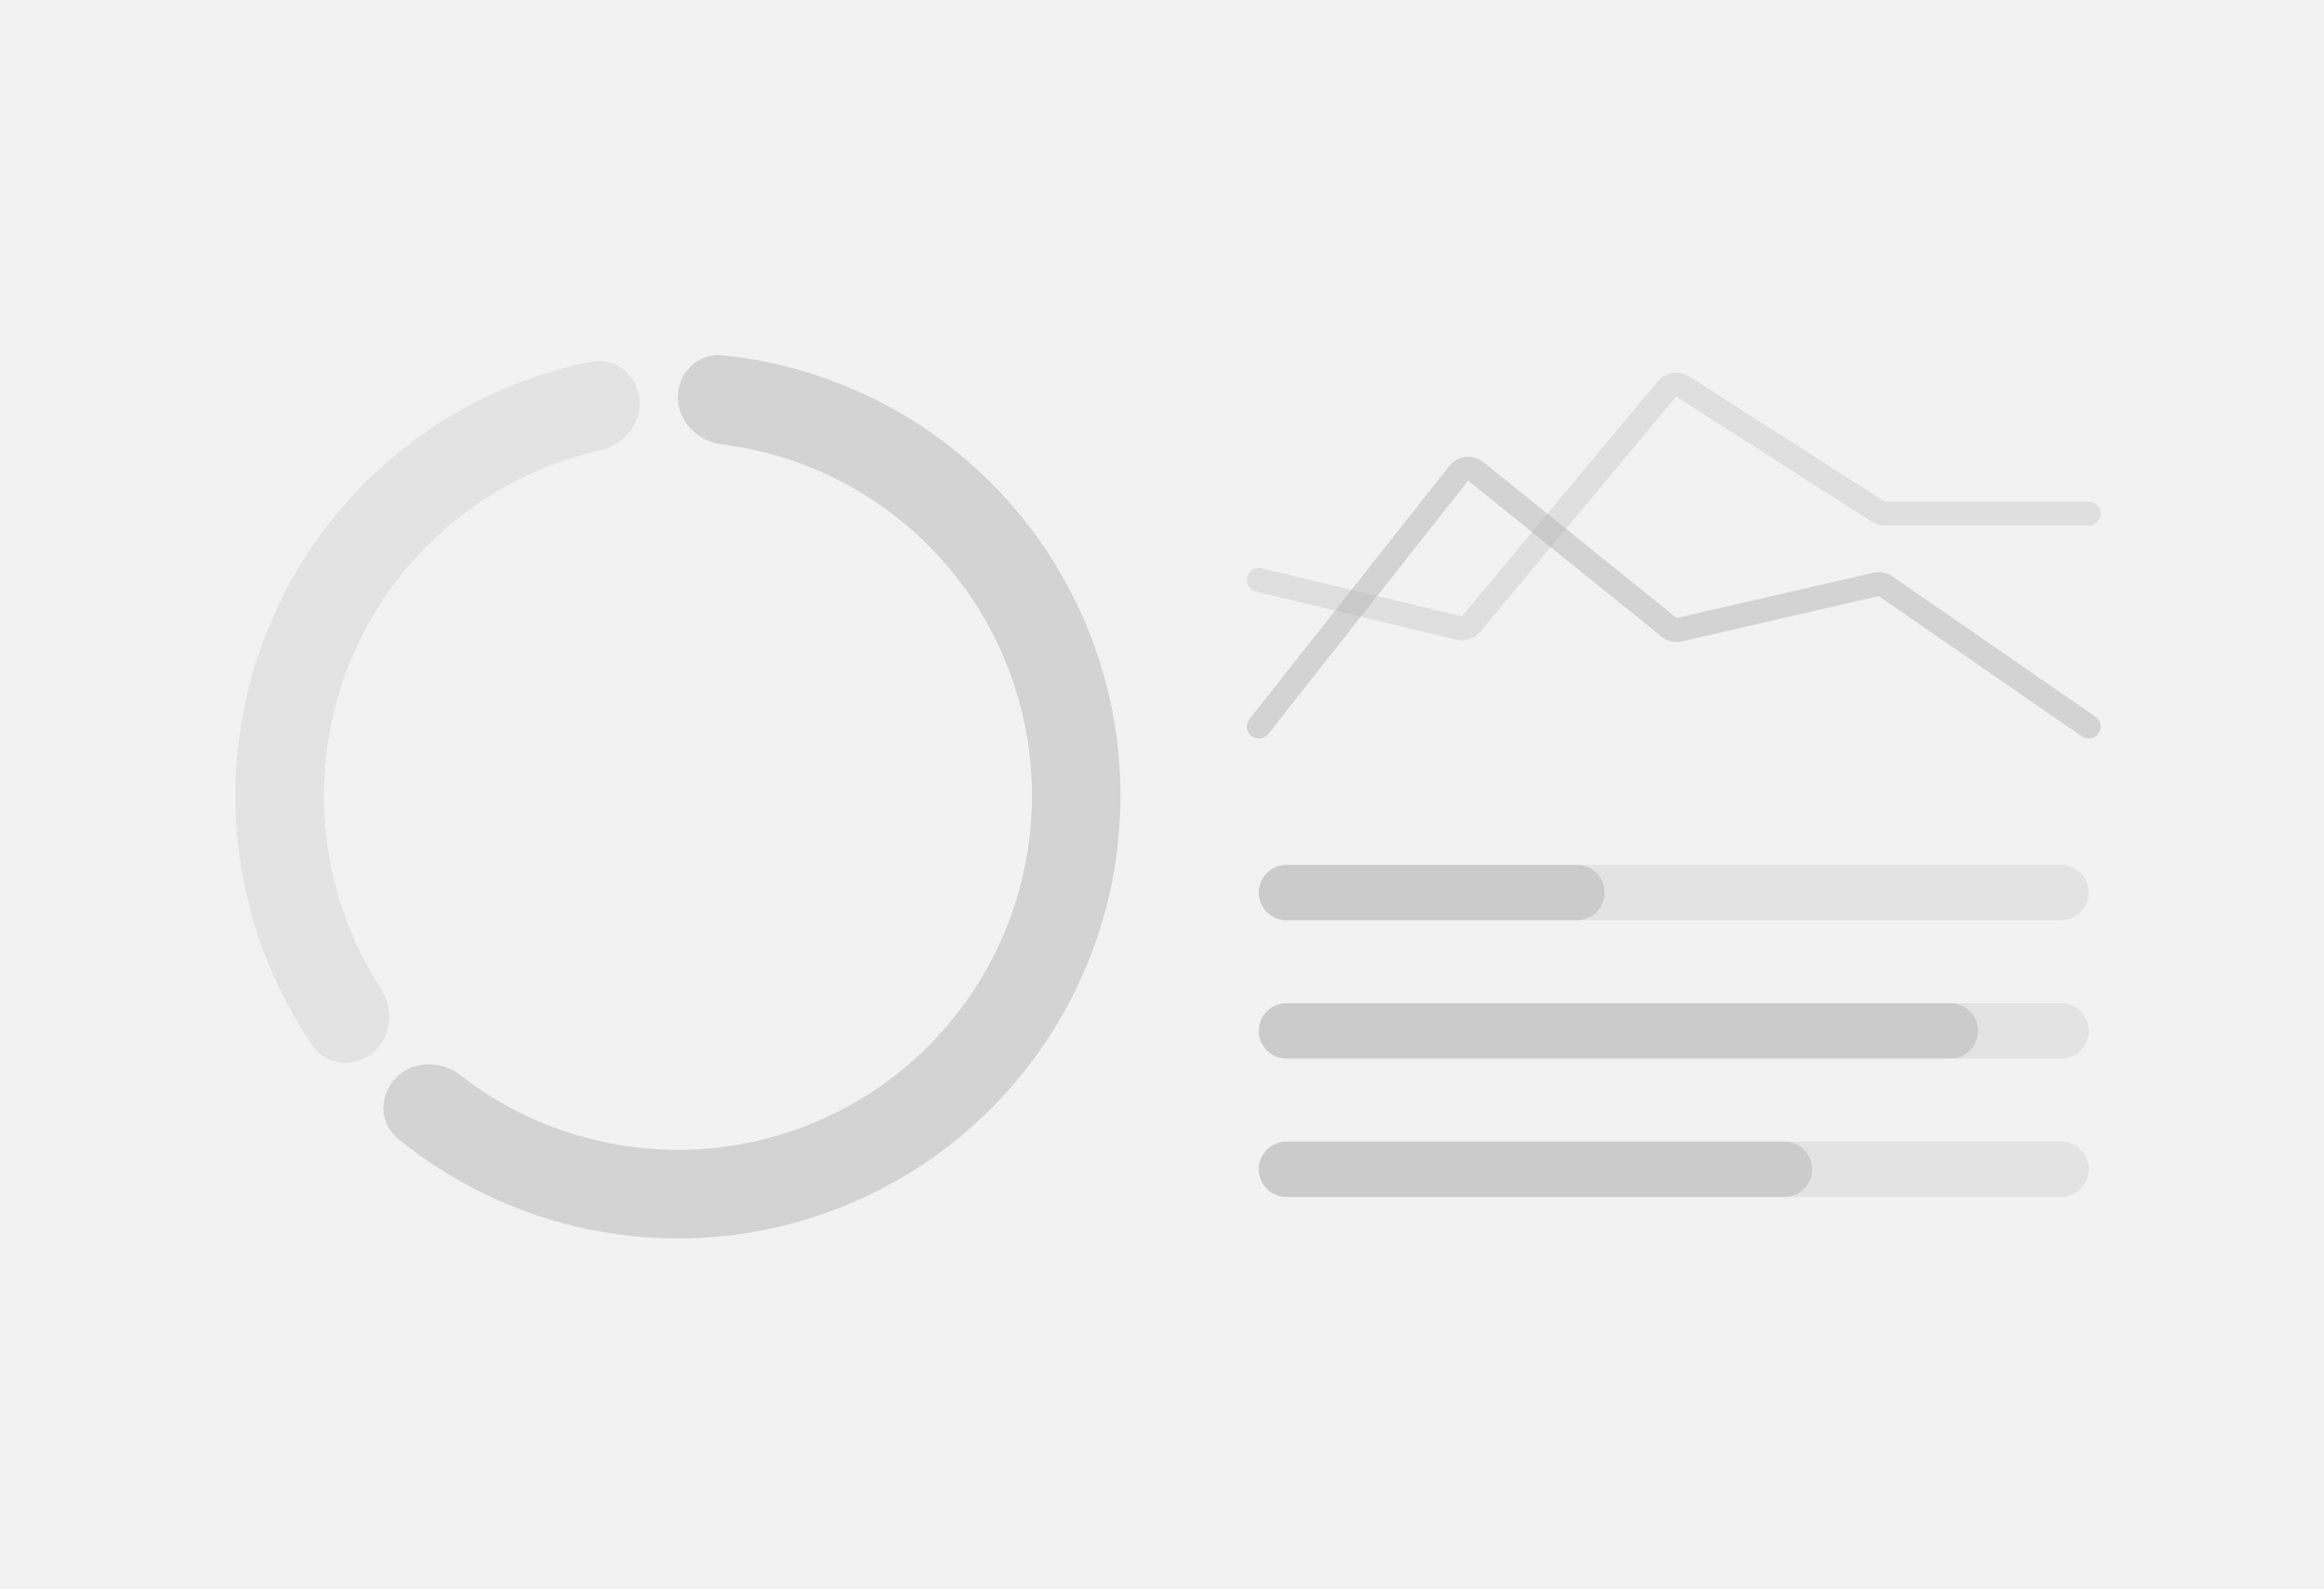
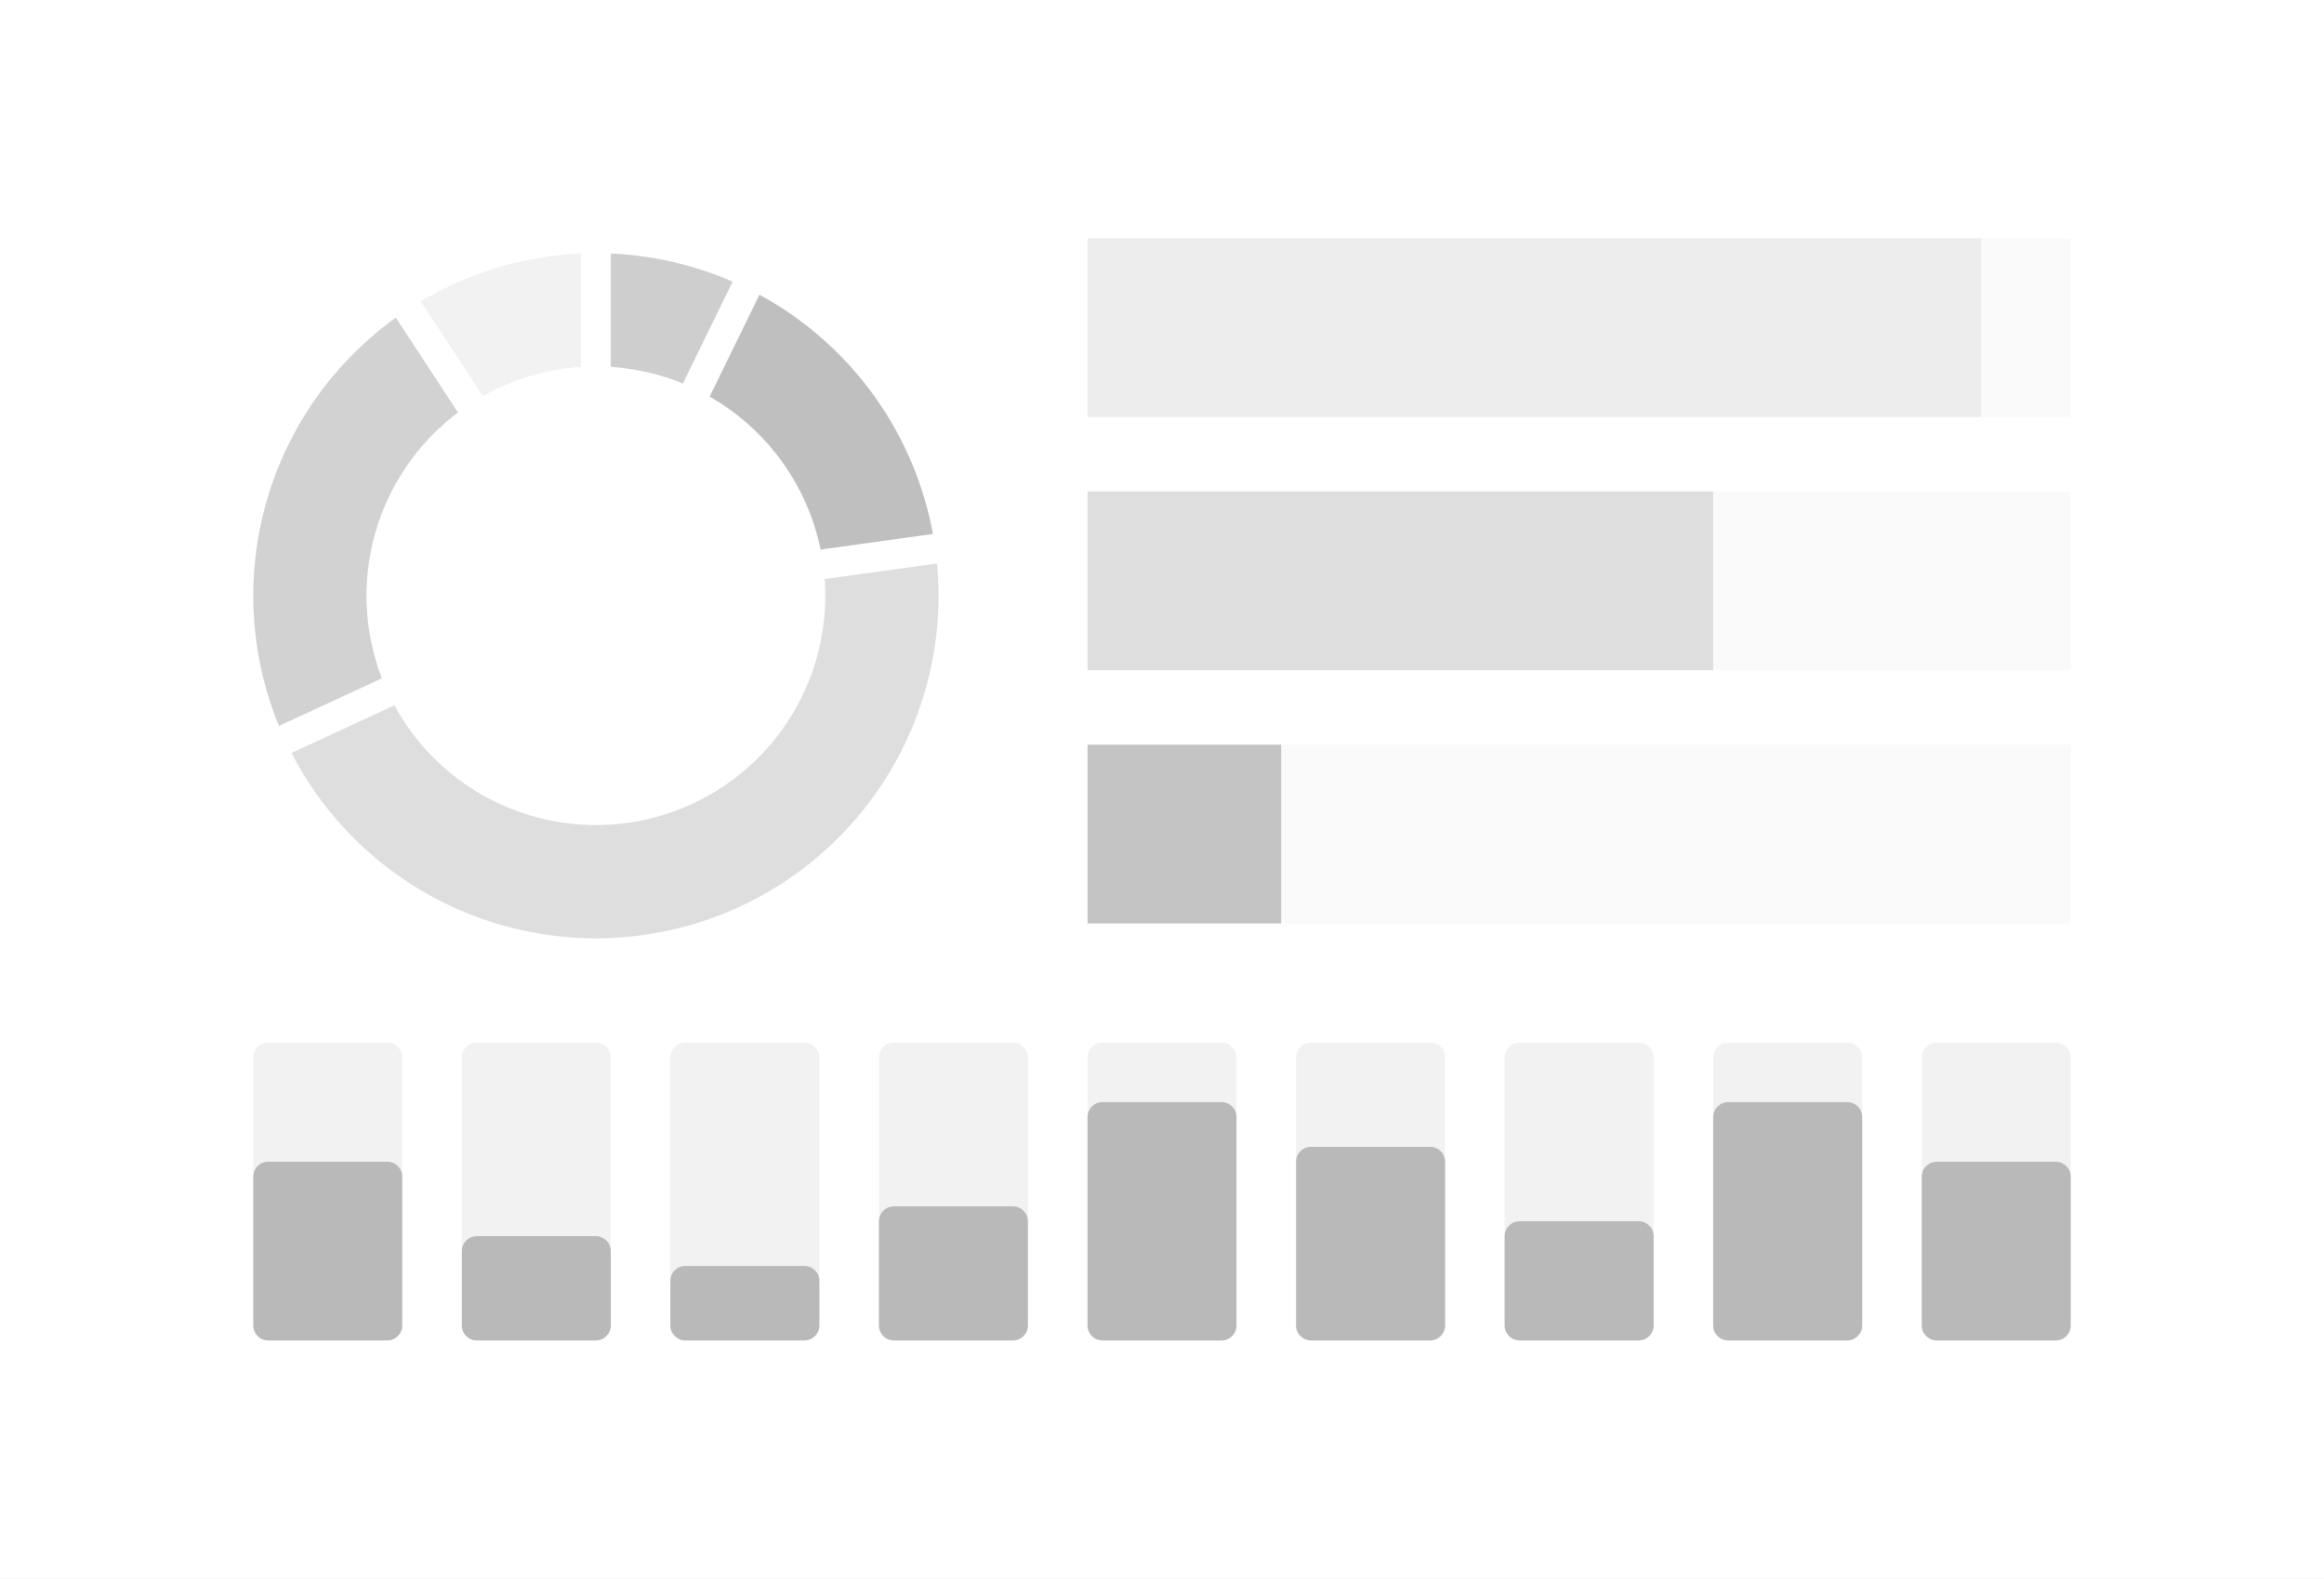
- <svg xmlns="http://www.w3.org/2000/svg" width="790" height="540" viewBox="0 0 790 540" fill="none">
-   <rect width="790" height="540" fill="#F2F2F2" />
-   <path opacity="0.5" d="M230.448 135.045C230.448 126.736 237.2 119.922 245.468 120.752C264.986 122.71 283.983 128.472 301.368 137.765C323.188 149.428 341.795 166.292 355.54 186.863C369.286 207.435 377.746 231.079 380.171 255.701C382.596 280.323 378.911 305.164 369.443 328.022C359.975 350.88 345.016 371.05 325.891 386.745C306.766 402.441 284.065 413.178 259.799 418.005C235.533 422.831 210.451 421.599 186.775 414.417C167.911 408.695 150.404 399.336 135.217 386.92C128.785 381.66 128.828 372.067 134.703 366.192C140.579 360.317 150.054 360.404 156.616 365.501C168.208 374.504 181.383 381.338 195.51 385.623C214.45 391.369 234.516 392.355 253.928 388.493C273.341 384.632 291.502 376.042 306.802 363.486C322.102 350.929 334.07 334.793 341.644 316.507C349.219 298.22 352.166 278.348 350.226 258.651C348.286 238.953 341.518 220.038 330.522 203.58C319.526 187.123 304.64 173.632 287.184 164.301C274.165 157.343 260.016 152.859 245.454 151.029C237.209 149.993 230.448 143.354 230.448 135.045Z" fill="#B3B3B3" />
-   <path d="M126.879 357.668C120.523 363.021 110.962 362.245 106.271 355.387C93.698 337.006 85.326 316.007 81.837 293.886C77.564 266.796 80.778 239.054 91.13 213.658C101.482 188.262 118.579 166.179 140.572 149.796C158.531 136.418 179.198 127.256 201.038 122.903C209.186 121.278 216.565 127.408 217.368 135.678C218.171 143.948 212.082 151.209 203.976 153.037C187.592 156.731 172.105 163.827 158.547 173.926C140.952 187.033 127.275 204.699 118.993 225.016C110.712 245.333 108.141 267.527 111.559 289.198C114.193 305.898 120.306 321.799 129.439 335.894C133.957 342.868 133.234 352.316 126.879 357.668Z" fill="#E3E3E3" />
-   <rect x="427.91" y="293.955" width="282.09" height="18.806" rx="9.403" fill="#E3E3E3" />
-   <rect opacity="0.5" x="427.91" y="293.955" width="117.537" height="18.806" rx="9.403" fill="#B3B3B3" />
-   <rect x="427.91" y="340.971" width="282.09" height="18.806" rx="9.403" fill="#E3E3E3" />
-   <rect opacity="0.5" x="427.91" y="340.971" width="244.478" height="18.806" rx="9.403" fill="#B3B3B3" />
-   <rect x="427.91" y="387.986" width="282.09" height="18.806" rx="9.403" fill="#E3E3E3" />
-   <rect opacity="0.5" x="427.91" y="387.986" width="188.06" height="18.806" rx="9.403" fill="#B3B3B3" />
-   <path opacity="0.3" d="M427.91 197.105L495.975 213.441C497.48 213.802 499.059 213.278 500.05 212.089L566.658 132.159C567.97 130.584 570.249 130.232 571.976 131.337L638.474 173.896C639.129 174.315 639.89 174.538 640.667 174.538H709.999" stroke="#B3B3B3" stroke-width="8.136" stroke-linecap="round" />
-   <path opacity="0.5" d="M427.91 246.941L495.886 160.838C497.288 159.062 499.87 158.771 501.631 160.191L567.415 213.217C568.387 214 569.665 214.294 570.881 214.014L637.728 198.619C638.842 198.362 640.013 198.586 640.953 199.236L709.999 246.941" stroke="#B3B3B3" stroke-width="8.136" stroke-linecap="round" />
+ <svg xmlns="http://www.w3.org/2000/svg" width="156" height="106" viewBox="0 0 156 106" fill="none">
+   <rect width="156" height="106" fill="white" />
+   <path d="M17 71C17 70.448 17.448 70 18 70H26C26.552 70 27 70.448 27 71V89C27 89.552 26.552 90 26 90H18C17.448 90 17 89.552 17 89V71Z" fill="#808080" fill-opacity="0.1" />
+   <path d="M17 79C17 78.448 17.448 78 18 78H26C26.552 78 27 78.448 27 79V89C27 89.552 26.552 90 26 90H18C17.448 90 17 89.552 17 89V79Z" fill="#808080" fill-opacity="0.5" />
+   <path d="M45 71C45 70.448 45.448 70 46 70H54C54.552 70 55 70.448 55 71V89C55 89.552 54.552 90 54 90H46C45.448 90 45 89.552 45 89V71Z" fill="#808080" fill-opacity="0.1" />
+   <path d="M59 71C59 70.448 59.448 70 60 70H68C68.552 70 69 70.448 69 71V89C69 89.552 68.552 90 68 90H60C59.448 90 59 89.552 59 89V71Z" fill="#808080" fill-opacity="0.1" />
+   <path d="M73 71C73 70.448 73.448 70 74 70H82C82.552 70 83 70.448 83 71V89C83 89.552 82.552 90 82 90H74C73.448 90 73 89.552 73 89V71Z" fill="#808080" fill-opacity="0.1" />
+   <path d="M87 71C87 70.448 87.448 70 88 70H96C96.552 70 97 70.448 97 71V89C97 89.552 96.552 90 96 90H88C87.448 90 87 89.552 87 89V71Z" fill="#808080" fill-opacity="0.1" />
+   <path d="M101 71C101 70.448 101.448 70 102 70H110C110.552 70 111 70.448 111 71V89C111 89.552 110.552 90 110 90H102C101.448 90 101 89.552 101 89V71Z" fill="#808080" fill-opacity="0.1" />
+   <path d="M115 71C115 70.448 115.448 70 116 70H124C124.552 70 125 70.448 125 71V89C125 89.552 124.552 90 124 90H116C115.448 90 115 89.552 115 89V71Z" fill="#808080" fill-opacity="0.1" />
+   <path d="M129 71C129 70.448 129.448 70 130 70H138C138.552 70 139 70.448 139 71V89C139 89.552 138.552 90 138 90H130C129.448 90 129 89.552 129 89V71Z" fill="#808080" fill-opacity="0.1" />
+   <path d="M31 71C31 70.448 31.448 70 32 70H40C40.552 70 41 70.448 41 71V89C41 89.552 40.552 90 40 90H32C31.448 90 31 89.552 31 89V71Z" fill="#808080" fill-opacity="0.1" />
+   <path d="M31 84C31 83.448 31.448 83 32 83H40C40.552 83 41 83.448 41 84V89C41 89.552 40.552 90 40 90H32C31.448 90 31 89.552 31 89V84Z" fill="#808080" fill-opacity="0.5" />
+   <path d="M45 86C45 85.448 45.448 85 46 85H54C54.552 85 55 85.448 55 86V89C55 89.552 54.552 90 54 90H46C45.448 90 45 89.552 45 89V86Z" fill="#808080" fill-opacity="0.5" />
+   <path d="M59 82C59 81.448 59.448 81 60 81H68C68.552 81 69 81.448 69 82V89C69 89.552 68.552 90 68 90H60C59.448 90 59 89.552 59 89V82Z" fill="#808080" fill-opacity="0.5" />
+   <path d="M73 75C73 74.448 73.448 74 74 74H82C82.552 74 83 74.448 83 75V89C83 89.552 82.552 90 82 90H74C73.448 90 73 89.552 73 89V75Z" fill="#808080" fill-opacity="0.5" />
+   <path d="M87 78C87 77.448 87.448 77 88 77H96C96.552 77 97 77.448 97 78V89C97 89.552 96.552 90 96 90H88C87.448 90 87 89.552 87 89V78Z" fill="#808080" fill-opacity="0.5" />
+   <path d="M101 83C101 82.448 101.448 82 102 82H110C110.552 82 111 82.448 111 83V89C111 89.552 110.552 90 110 90H102C101.448 90 101 89.552 101 89V83Z" fill="#808080" fill-opacity="0.5" />
+   <path d="M115 75C115 74.448 115.448 74 116 74H124C124.552 74 125 74.448 125 75V89C125 89.552 124.552 90 124 90H116C115.448 90 115 89.552 115 89V75Z" fill="#808080" fill-opacity="0.5" />
+   <path d="M129 79C129 78.448 129.448 78 130 78H138C138.552 78 139 78.448 139 79V89C139 89.552 138.552 90 138 90H130C129.448 90 129 89.552 129 89V79Z" fill="#808080" fill-opacity="0.5" />
+   <path d="M40 16C43.661 16 47.273 16.837 50.56 18.448L46.335 27.07C44.363 26.104 42.196 25.601 40 25.601L40 16Z" fill="#808080" fill-opacity="0.38" />
+   <path fill-rule="evenodd" clip-rule="evenodd" d="M39 26.601L39 15L40 15C43.813 15 47.576 15.872 51 17.55L51.898 17.99L46.793 28.408L45.895 27.968C44.06 27.069 42.044 26.601 40 26.601L39 26.601ZM41 24.634C42.672 24.742 44.314 25.123 45.863 25.761L49.212 18.925C46.616 17.79 43.831 17.145 41 17.022L41 24.634Z" fill="white" />
+   <path d="M63.791 36.842C63.27 32.917 61.786 29.182 59.472 25.97C57.157 22.758 54.084 20.168 50.526 18.432L46.315 27.06C48.45 28.102 50.293 29.656 51.682 31.583C53.071 33.51 53.961 35.751 54.273 38.105L63.791 36.842Z" fill="#808080" fill-opacity="0.5" />
+   <path fill-rule="evenodd" clip-rule="evenodd" d="M44.978 27.52L50.066 17.094L50.965 17.533C54.671 19.341 57.873 22.039 60.283 25.385C62.694 28.731 64.24 32.622 64.783 36.71L64.914 37.701L53.414 39.228L53.282 38.237C52.992 36.046 52.163 33.96 50.871 32.167C49.579 30.374 47.863 28.928 45.877 27.959L44.978 27.52ZM47.638 26.629C49.547 27.719 51.204 29.208 52.494 30.998C53.783 32.788 54.671 34.831 55.101 36.986L62.647 35.985C62.044 32.586 60.684 29.362 58.661 26.554C56.638 23.747 54.01 21.436 50.977 19.788L47.638 26.629Z" fill="white" />
+   <path d="M18.168 49.968C20.562 55.211 24.762 59.417 30.002 61.818C35.241 64.219 41.169 64.655 46.703 63.045C52.237 61.435 57.007 57.888 60.141 53.051C63.275 48.214 64.564 42.411 63.772 36.702L54.262 38.022C54.737 41.447 53.964 44.928 52.084 47.83C50.203 50.732 47.342 52.86 44.022 53.826C40.702 54.791 37.145 54.53 34.001 53.09C30.858 51.649 28.338 49.126 26.902 45.98L18.168 49.968Z" fill="#808080" fill-opacity="0.26" />
+   <path fill-rule="evenodd" clip-rule="evenodd" d="M16.843 49.474L27.396 44.655L27.812 45.565C29.148 48.492 31.493 50.84 34.418 52.181C37.343 53.521 40.653 53.764 43.743 52.865C46.832 51.967 49.495 49.986 51.245 47.286C52.995 44.586 53.714 41.346 53.272 38.159L53.135 37.169L64.626 35.575L64.763 36.565C65.588 42.511 64.245 48.556 60.981 53.595C57.716 58.633 52.748 62.328 46.983 64.005C41.218 65.682 35.043 65.228 29.585 62.727C24.128 60.226 19.752 55.845 17.259 50.384L16.843 49.474ZM19.513 50.453C21.863 55.059 25.701 58.747 30.419 60.909C35.44 63.21 41.121 63.627 46.424 62.085C51.728 60.542 56.299 57.142 59.302 52.507C62.124 48.152 63.385 42.98 62.898 37.833L55.358 38.879C55.602 42.215 54.752 45.551 52.923 48.374C50.912 51.477 47.852 53.753 44.301 54.786C40.751 55.819 36.947 55.539 33.585 53.999C30.527 52.598 28.021 50.238 26.437 47.292L19.513 50.453Z" fill="white" />
+   <path d="M18.218 50.078C15.781 44.811 15.336 38.839 16.963 33.268C18.591 27.698 22.182 22.906 27.072 19.779L32.244 27.869C29.31 29.744 27.156 32.619 26.179 35.961C25.203 39.303 25.47 42.886 26.932 46.046L18.218 50.078Z" fill="#808080" fill-opacity="0.35" />
+   <path fill-rule="evenodd" clip-rule="evenodd" d="M18.726 48.741L25.634 45.545C24.42 42.4 24.269 38.934 25.219 35.681C26.17 32.428 28.164 29.589 30.88 27.592L26.78 21.179C22.518 24.173 19.39 28.531 17.923 33.549C16.457 38.567 16.746 43.924 18.726 48.741ZM17.311 50.498C14.772 45.011 14.308 38.791 16.003 32.988C17.699 27.185 21.44 22.194 26.533 18.937L27.376 18.398L33.625 28.173L32.782 28.711C30.053 30.457 28.048 33.132 27.139 36.242C26.23 39.352 26.479 42.686 27.84 45.626L28.26 46.534L17.731 51.405L17.311 50.498Z" fill="white" />
+   <path d="M40 16C35.327 16 30.755 17.364 26.846 19.926L32.108 27.956C34.453 26.42 37.196 25.601 40 25.601L40 16Z" fill="#808080" fill-opacity="0.1" />
+   <path fill-rule="evenodd" clip-rule="evenodd" d="M25.462 19.637L26.298 19.089C30.37 16.421 35.132 15 40 15L41 15L41 26.601L40 26.601C37.391 26.601 34.839 27.363 32.657 28.793L31.82 29.341L25.462 19.637ZM32.415 26.599C34.434 25.456 36.685 24.784 39 24.634L39 17.022C35.204 17.187 31.508 18.29 28.243 20.232L32.415 26.599Z" fill="white" />
+   <path d="M73 16H139V28H73V16Z" fill="#CFCFCF" fill-opacity="0.1" />
+   <path d="M73 16H133V28H73V16Z" fill="#808080" fill-opacity="0.1" />
+   <path d="M73 33H139V45H73V33Z" fill="#CFCFCF" fill-opacity="0.1" />
+   <path d="M73 33H115V45H73V33Z" fill="#808080" fill-opacity="0.23" />
+   <path d="M73 50H139V62H73V50Z" fill="#CFCFCF" fill-opacity="0.1" />
+   <path d="M73 50H86V62H73V50Z" fill="#808080" fill-opacity="0.44" />
</svg>
